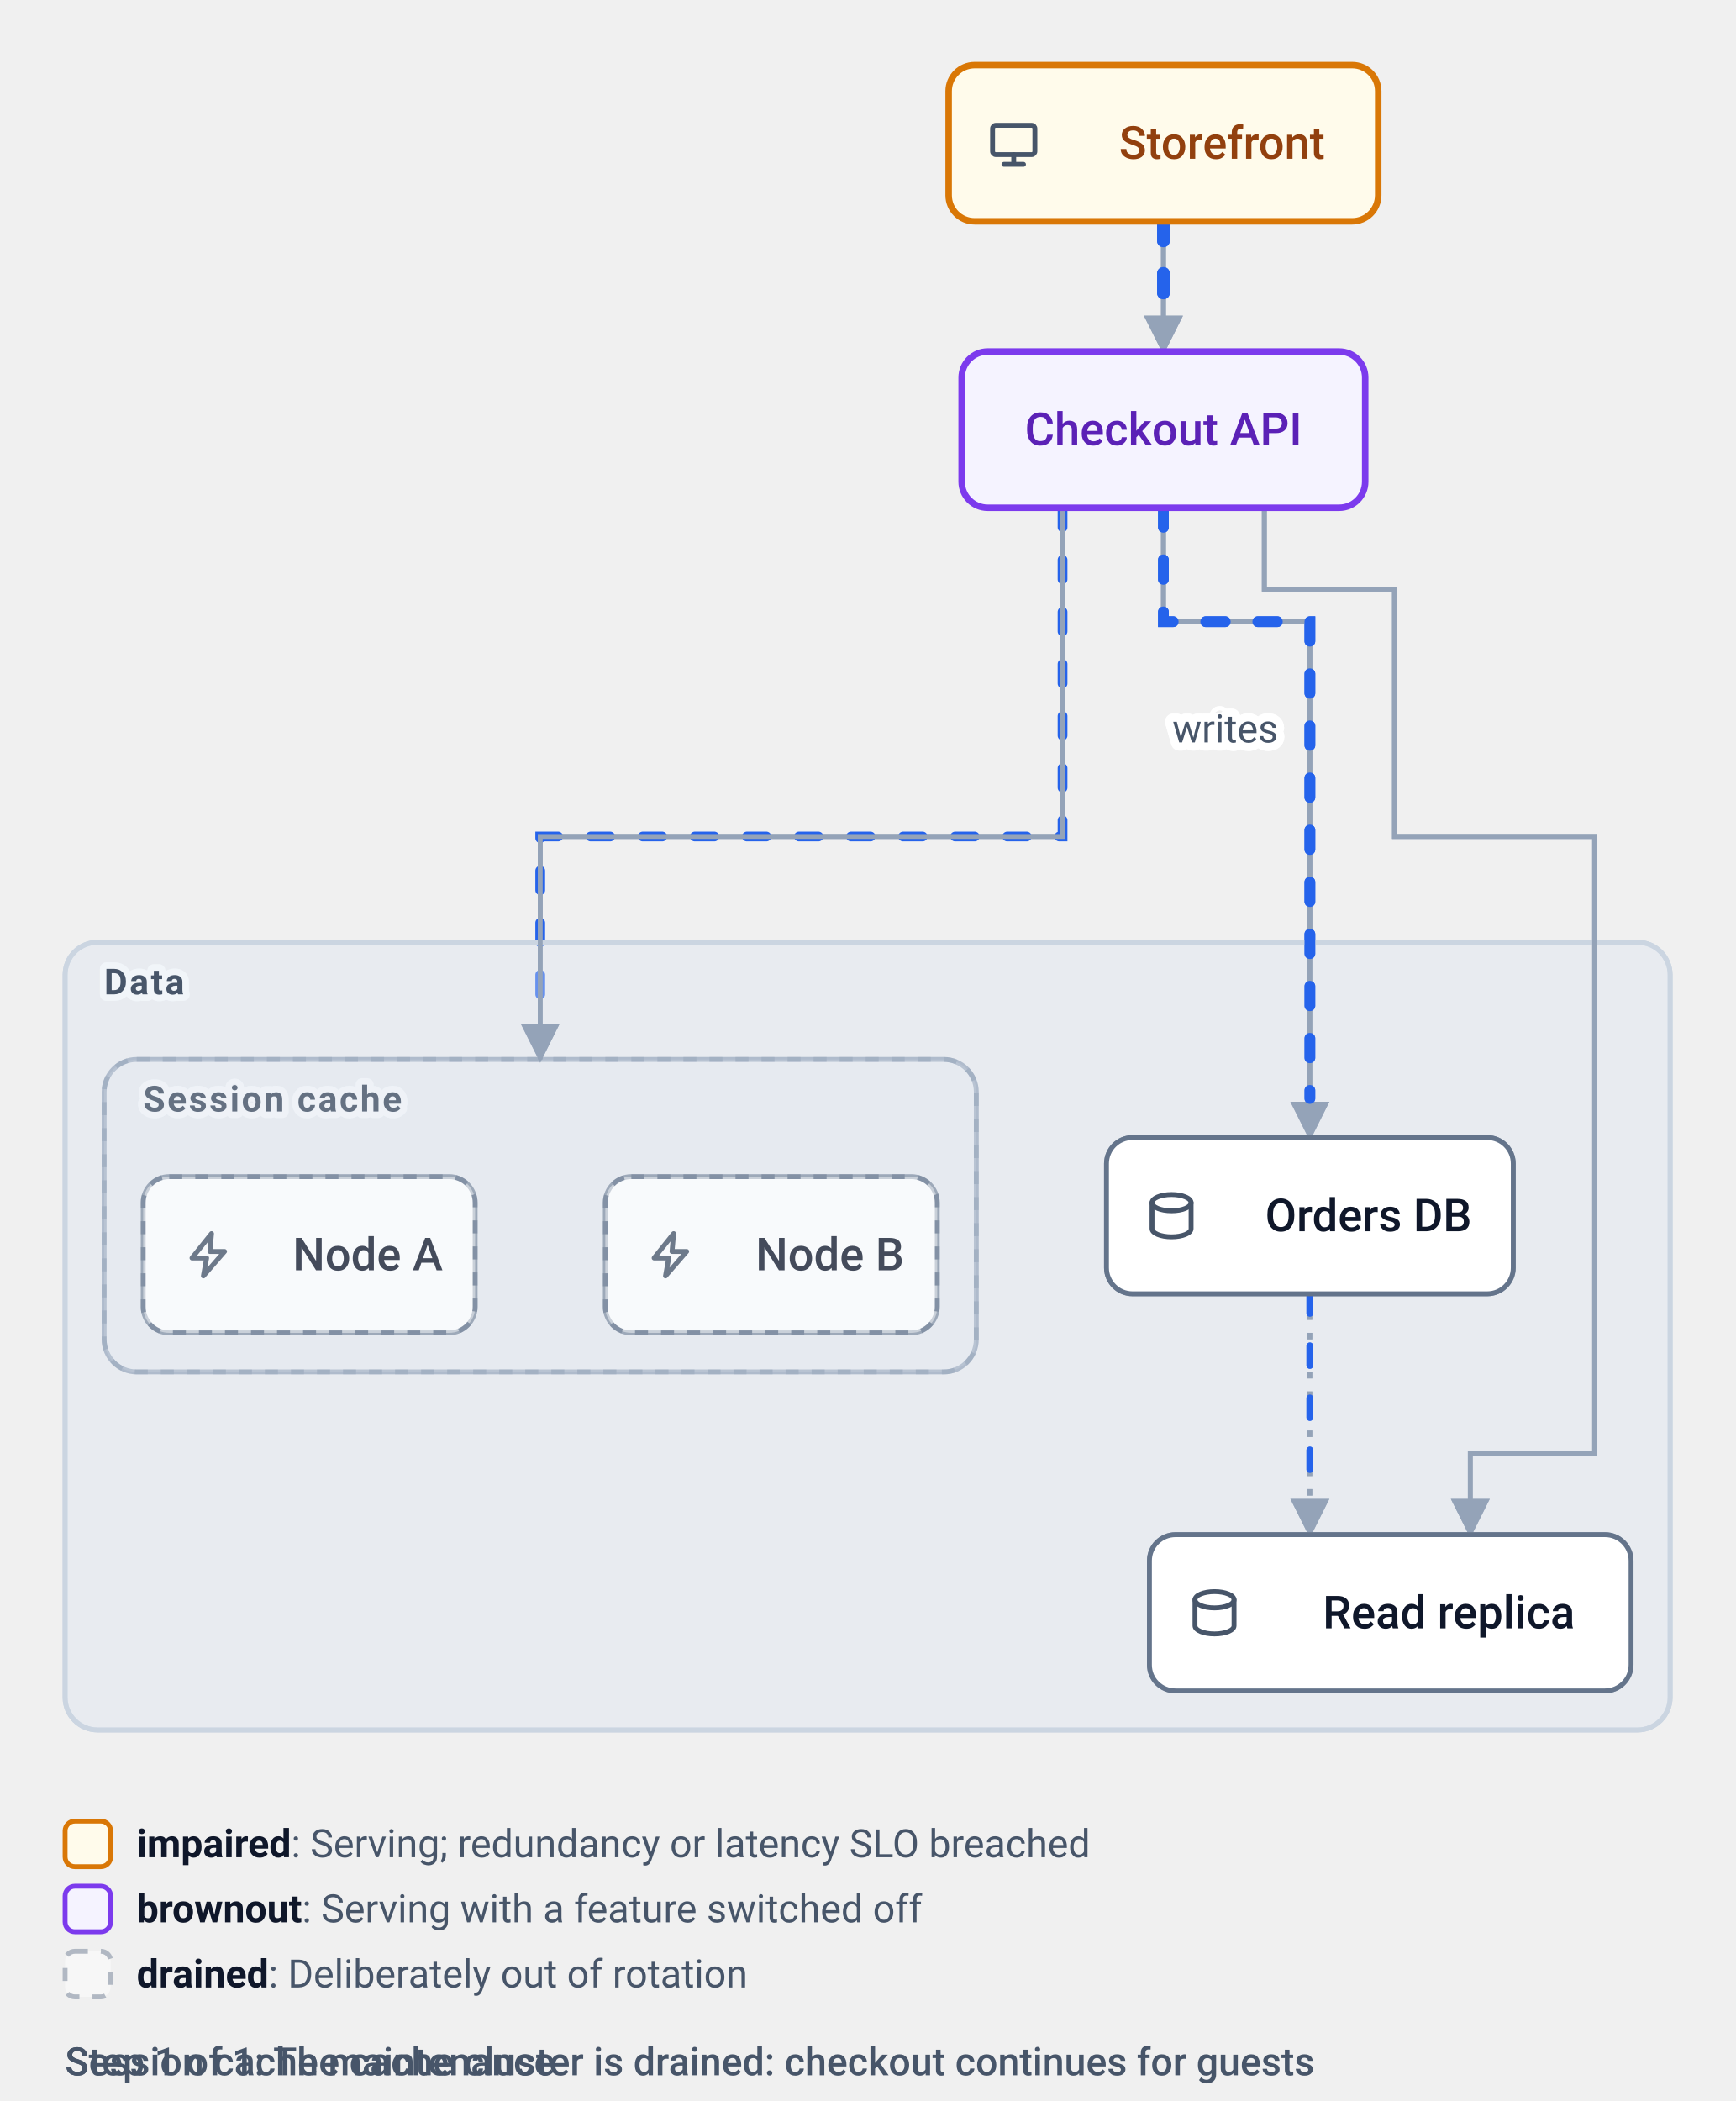
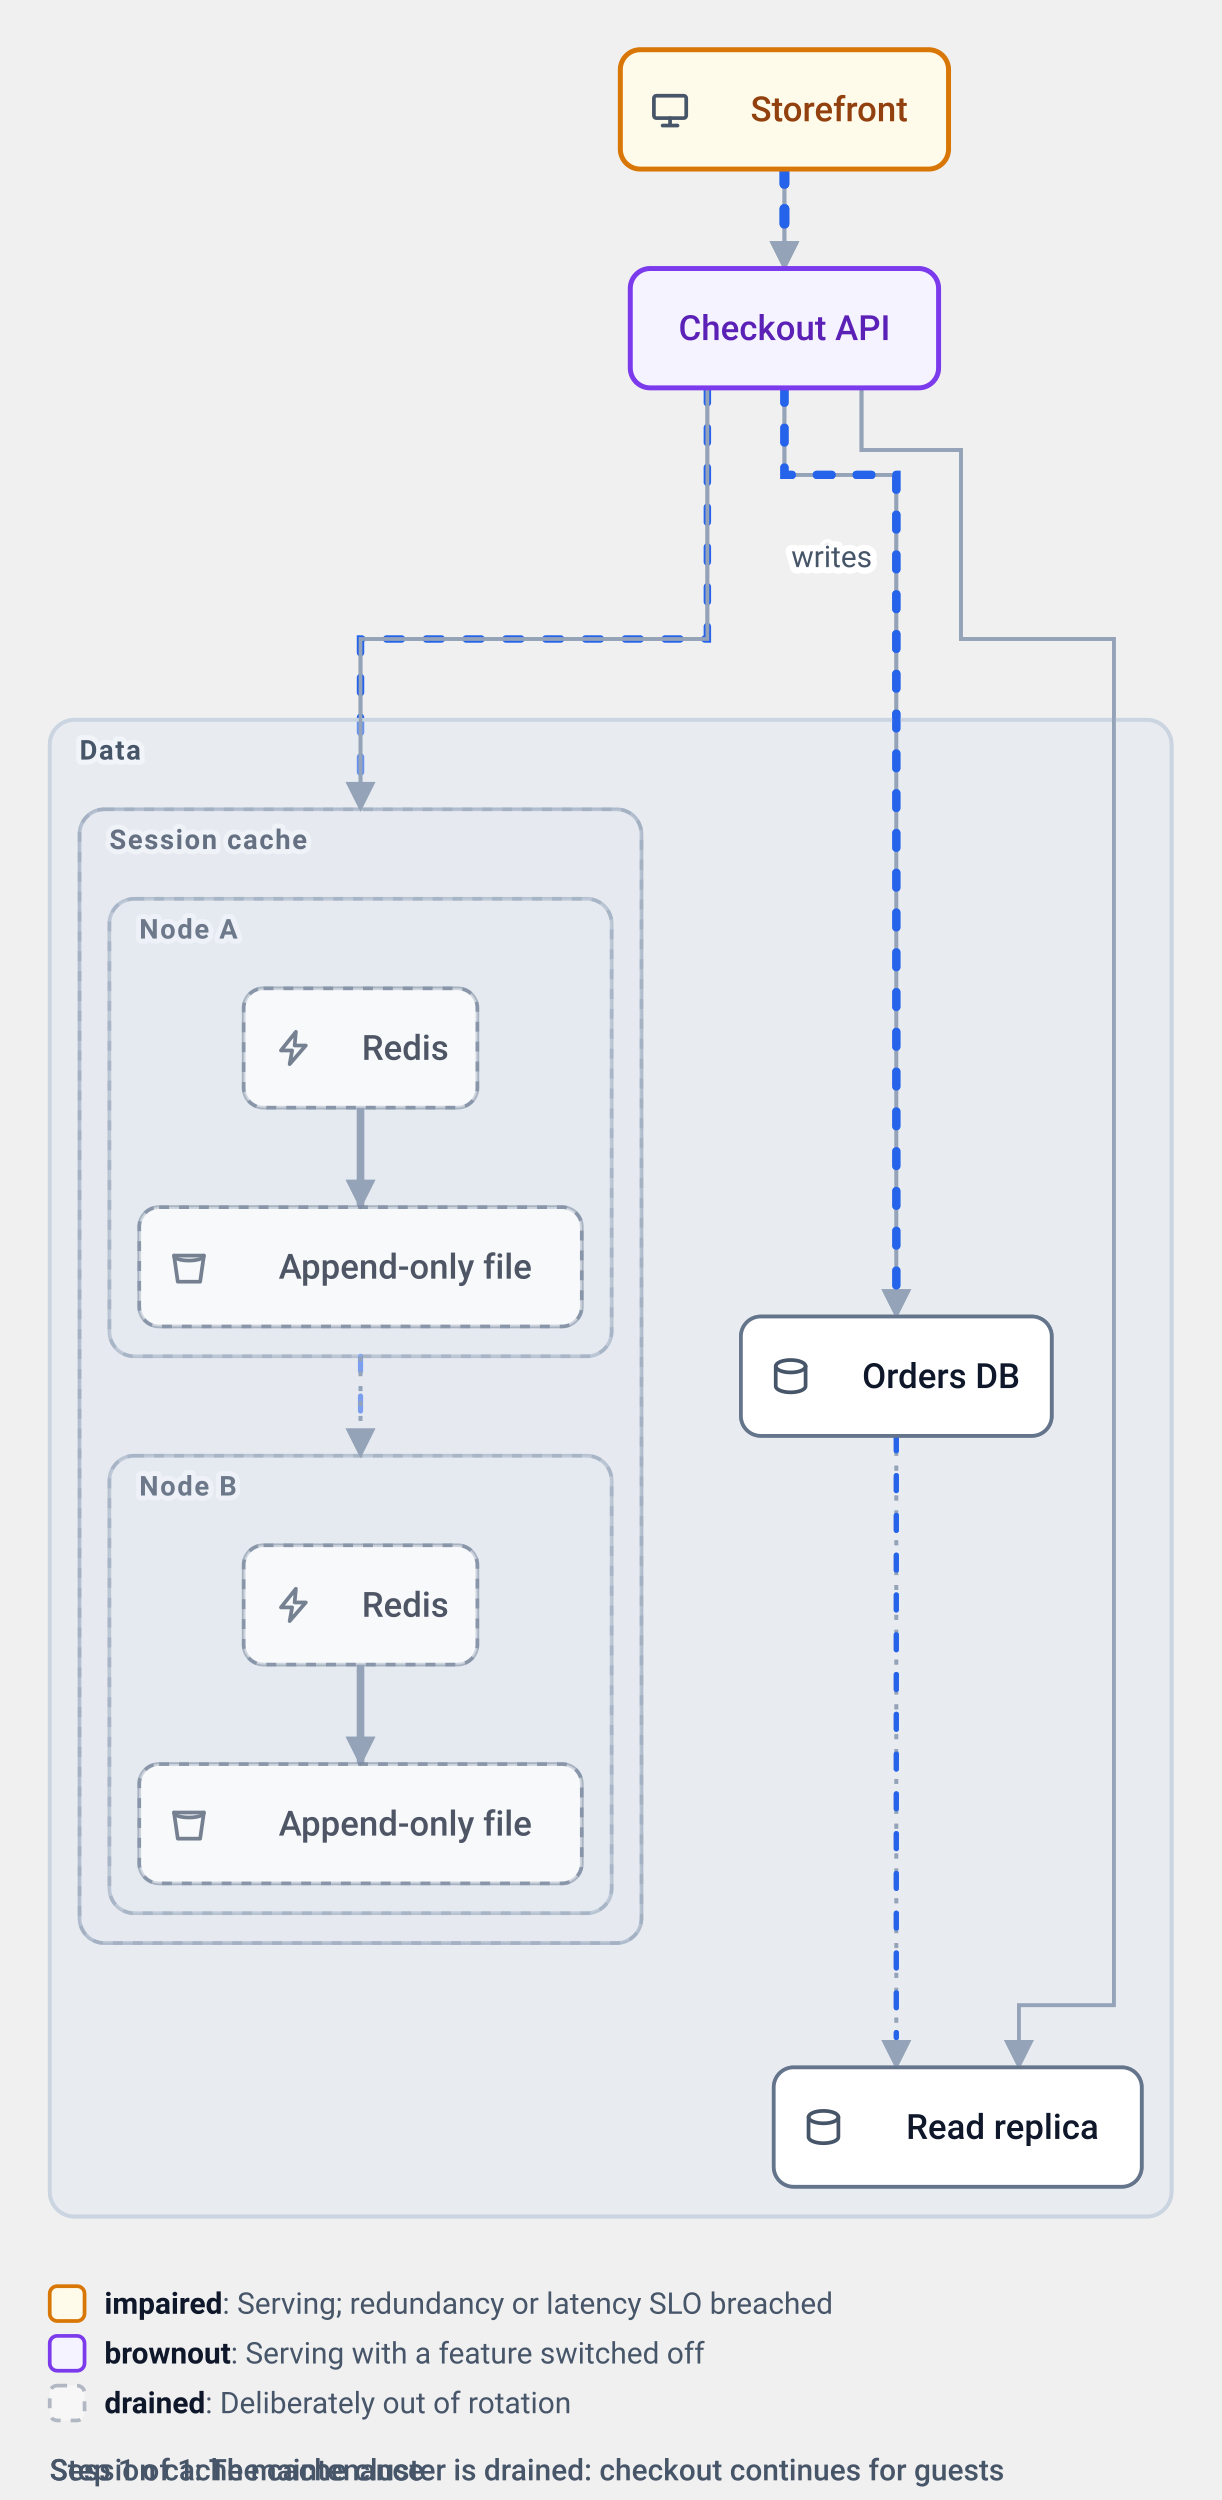
- <svg xmlns="http://www.w3.org/2000/svg" viewBox="0 0 533.2 645.5" width="533.2" height="645.5" data-orrery="1">
+ <svg xmlns="http://www.w3.org/2000/svg" viewBox="0 0 491.2 1005.5" width="491.2" height="1005.5" data-orrery="1">
  <style>.group-box{fill:#e2e8f0;fill-opacity:.35;stroke:#cbd5e1;stroke-width:1.5}
.group-label{font:600 11px system-ui,-apple-system,"Segoe UI",Roboto,sans-serif;fill:#475569;letter-spacing:.06em;text-transform:uppercase;paint-order:stroke;stroke:#f1f5f9;stroke-width:4px;stroke-linejoin:round}
[data-lod="detail"]{opacity:0}
.group[data-collapsed] .group-box{fill-opacity:.7}
.summary-label{font:500 16px system-ui,-apple-system,"Segoe UI",Roboto,sans-serif;fill:#0f172a;text-anchor:middle;dominant-baseline:central}
.summary-open{fill:none;stroke:#94a3b8;stroke-width:1.5;stroke-linecap:round}
.node-box{fill:#ffffff;stroke:#64748b;stroke-width:1.5}
.node-label{font:500 14px system-ui,-apple-system,"Segoe UI",Roboto,sans-serif;fill:#0f172a;text-anchor:middle;dominant-baseline:central}
.node-tech{font:11px system-ui,-apple-system,"Segoe UI",Roboto,sans-serif;fill:#64748b;text-anchor:middle;dominant-baseline:central}
.replicas rect{fill:#ffffff;stroke:#94a3b8;stroke-width:1.5}
.badge{font:600 11px system-ui,-apple-system,"Segoe UI",Roboto,sans-serif;fill:#475569;text-anchor:end;dominant-baseline:central}
.node[data-ghost]{opacity:.5}.node[data-ghost] .node-box{stroke-dasharray:3 3}.node[data-ghost] .node-label{font-style:italic}
.glyph{fill:none;stroke:#475569;stroke-width:1.5;stroke-linejoin:round;stroke-linecap:round}
.glyph-text{font:600 13px system-ui,-apple-system,"Segoe UI",Roboto,sans-serif;fill:#475569;text-anchor:middle;dominant-baseline:central}
.edge{fill:none;stroke:#94a3b8;stroke-width:1.5}
.flow{fill:none;stroke:#2563eb;stroke-linecap:round;stroke-dasharray:6 10;animation:orrery-flow 1s linear infinite}
.edge-label{font:12px system-ui,-apple-system,"Segoe UI",Roboto,sans-serif;fill:#475569;text-anchor:middle;dominant-baseline:central;paint-order:stroke;stroke:#ffffff;stroke-width:5px;stroke-linejoin:round}
.legend text{font:12px system-ui,-apple-system,"Segoe UI",Roboto,sans-serif;fill:#475569;dominant-baseline:central}.legend .legend-name{font-weight:600;fill:#0f172a}
.step-note{font:500 12px system-ui,-apple-system,"Segoe UI",Roboto,sans-serif;fill:#475569;dominant-baseline:central}
@keyframes orrery-flow{to{stroke-dashoffset:-16}}
@keyframes orrery-pulse{0%{stroke-opacity:1}50%{stroke-opacity:0.4}100%{stroke-opacity:1}}
.kind-external .node-box{stroke-dasharray:5 4;fill:#f8fafc}
.gk-region .group-box{stroke-dasharray:8 6}
.gk-zone .group-box{stroke-dasharray:3 5}
.gk-cluster .group-box{stroke:#94a3b8}
.gk-boundary .group-box{stroke:#dc2626;fill-opacity:0;stroke-dasharray:8 6}
.edge-async{stroke-dasharray:6 5}
.edge-replication{stroke-dasharray:2 4}
.edge-dataflow{stroke-width:3}
.st-impaired .node-box{stroke:#d97706;stroke-width:2;fill:#fffbeb}
.st-impaired .group-box{stroke:#d97706;stroke-width:2;fill:#fffbeb}
.st-impaired .node-label{fill:#92400e}
.st-impaired .group-label{fill:#92400e}
.st-brownout .node-box{stroke:#7c3aed;stroke-width:2;fill:#f5f3ff;animation:orrery-pulse 1.2s linear infinite}
.st-brownout .group-box{stroke:#7c3aed;stroke-width:2;fill:#f5f3ff;animation:orrery-pulse 1.2s linear infinite}
.st-brownout .node-label{fill:#5b21b6}
.st-brownout .group-label{fill:#5b21b6}
.st-outage .node-box{stroke:#dc2626;stroke-width:2;fill:#fef2f2;animation:orrery-pulse 1.2s linear infinite}
.st-outage .group-box{stroke:#dc2626;stroke-width:2;fill:#fef2f2;animation:orrery-pulse 1.2s linear infinite}
.st-outage .node-label{fill:#991b1b}
.st-outage .group-label{fill:#991b1b}
.st-drained .node-box{stroke-dasharray:4 4}
.st-drained .group-box{stroke-dasharray:4 4}
.st-drained{opacity:0.45}
@keyframes orrery-play-default-0{0%{visibility:visible}50%{visibility:hidden}100%{visibility:hidden}}
@keyframes orrery-play-default-1{0%{visibility:hidden}50%{visibility:visible}100%{visibility:hidden}100%{visibility:hidden}}</style>
  <defs>
    <marker id="arrow" viewBox="0 0 12 12" refX="11" refY="6" markerWidth="12" markerHeight="12" markerUnits="userSpaceOnUse" orient="auto">
      <path d="M0 0L12 6L0 12z" fill="#94a3b8" />
    </marker>
    <marker id="arrow-start" viewBox="0 0 12 12" refX="1" refY="6" markerWidth="12" markerHeight="12" markerUnits="userSpaceOnUse" orient="auto">
      <path d="M12 0L0 6L12 12z" fill="#94a3b8" />
    </marker>
  </defs>
  <g class="scene">
-     <g class="view" data-view="default" data-title="Checkout, in our words" data-size="533.2 645.5">
+     <g class="view" data-view="default" data-title="Checkout, in our words" data-size="491.2 1005.5">
      <g class="step" data-step="0" style="animation:orrery-play-default-0 8s step-end infinite">
        <g class="groups">
-           <g class="group gk-tier st-healthy" data-group="data" data-bbox="20 289.5 493.2 242" data-state="healthy">
-             <rect class="group-box" x="20" y="289.5" width="493.2" height="242" rx="10" />
+           <g class="group gk-tier st-healthy" data-group="data" data-bbox="20 289.5 451.2 602" data-state="healthy">
+             <rect class="group-box" x="20" y="289.5" width="451.2" height="602" rx="10" />
            <text class="group-label" x="32" y="305.5">Data</text>
          </g>
-           <g class="group gk-cluster st-healthy" data-group="sessions" data-bbox="32 325.5 268 96" data-state="healthy">
-             <rect class="group-box" x="32" y="325.5" width="268" height="96" rx="10" />
+           <g class="group gk-cluster st-healthy" data-group="sessions" data-bbox="32 325.5 226 456" data-state="healthy">
+             <rect class="group-box" x="32" y="325.5" width="226" height="456" rx="10" />
            <text class="group-label" x="44" y="341.5">Session cache</text>
          </g>
+           <g class="group gk-cluster st-healthy" data-group="cache-a" data-bbox="44 361.5 202 184" data-state="healthy">
+             <rect class="group-box" x="44" y="361.5" width="202" height="184" rx="10" />
+             <text class="group-label" x="56" y="377.5">Node A</text>
+           </g>
+           <g class="group gk-cluster st-healthy" data-group="cache-b" data-bbox="44 585.5 202 184" data-state="healthy">
+             <rect class="group-box" x="44" y="585.5" width="202" height="184" rx="10" />
+             <text class="group-label" x="56" y="601.5">Node B</text>
+           </g>
        </g>
        <g class="edges">
-           <path class="edge edge-sync" data-edge="web-&gt;api" data-kind="sync" d="M357.5 68 L357.5 108" marker-end="url(#arrow)" />
-           <path class="flow" data-flow="web-&gt;api" data-load="0.8" d="M357.5 68 L357.5 96" style="stroke-width:3.9;animation-duration:1s" />
-           <path class="edge edge-sync" data-edge="api-&gt;db" data-kind="sync" d="M357.5 156 L357.5 191 L402.5 191 L402.5 349.5" marker-end="url(#arrow)" />
-           <path class="flow" data-flow="api-&gt;db" data-load="0.6" d="M357.5 156 L357.5 191 L402.5 191 L402.5 337.5" style="stroke-width:3.3;animation-duration:1.5s" />
-           <text class="edge-label" x="376.5" y="224">writes</text>
-           <path class="edge edge-sync" data-edge="failover" data-kind="sync" d="M388.5 156 L388.5 181 L428.5 181 L428.5 257 L490 257 L490 446.5 L451.8 446.5 L451.8 471.5" marker-end="url(#arrow)" />
-           <path class="flow" data-flow="failover" data-load="0" d="M388.5 156 L388.5 181 L428.5 181 L428.5 257 L490 257 L490 446.5 L451.8 446.5 L451.8 459.5" style="stroke-width:1.5;animation:none;opacity:0" />
-           <path class="edge edge-replication" data-edge="db-&gt;replica" data-kind="replication" d="M402.5 397.5 L402.5 471.5" marker-end="url(#arrow)" />
-           <path class="flow" data-flow="db-&gt;replica" data-load="0.2" d="M402.5 397.5 L402.5 459.5" style="stroke-width:2.1;animation-duration:2.5s" />
-           <path class="edge edge-sync" data-edge="api-&gt;sessions" data-kind="sync" d="M326.5 156 L326.5 257 L166 257 L166 325.5" marker-end="url(#arrow)" />
-           <path class="flow" data-flow="api-&gt;sessions" data-load="0.5" d="M326.5 156 L326.5 257 L166 257 L166 313.5" style="stroke-width:3;animation-duration:1.8s" />
+           <path class="edge edge-sync" data-edge="web-&gt;api" data-kind="sync" d="M315.5 68 L315.5 108" marker-end="url(#arrow)" />
+           <path class="flow" data-flow="web-&gt;api" data-load="0.8" d="M315.5 68 L315.5 96" style="stroke-width:3.9;animation-duration:1s" />
+           <path class="edge edge-sync" data-edge="api-&gt;db" data-kind="sync" d="M315.5 156 L315.5 191 L360.5 191 L360.5 529.5" marker-end="url(#arrow)" />
+           <path class="flow" data-flow="api-&gt;db" data-load="0.6" d="M315.5 156 L315.5 191 L360.5 191 L360.5 517.5" style="stroke-width:3.3;animation-duration:1.5s" />
+           <text class="edge-label" x="334.5" y="224">writes</text>
+           <path class="edge edge-sync" data-edge="failover" data-kind="sync" d="M346.5 156 L346.5 181 L386.5 181 L386.5 257 L448 257 L448 806.5 L409.8 806.5 L409.8 831.5" marker-end="url(#arrow)" />
+           <path class="flow" data-flow="failover" data-load="0" d="M346.5 156 L346.5 181 L386.5 181 L386.5 257 L448 257 L448 806.5 L409.8 806.5 L409.8 819.5" style="stroke-width:1.5;animation:none;opacity:0" />
+           <path class="edge edge-replication" data-edge="db-&gt;replica" data-kind="replication" d="M360.5 577.5 L360.5 831.5" marker-end="url(#arrow)" />
+           <path class="flow" data-flow="db-&gt;replica" data-load="0.2" d="M360.5 577.5 L360.5 819.5" style="stroke-width:2.1;animation-duration:2.5s" />
+           <path class="edge edge-sync" data-edge="api-&gt;sessions" data-kind="sync" d="M284.5 156 L284.5 257 L145 257 L145 325.5" marker-end="url(#arrow)" />
+           <path class="flow" data-flow="api-&gt;sessions" data-load="0.5" d="M284.5 156 L284.5 257 L145 257 L145 313.5" style="stroke-width:3;animation-duration:1.8s" />
+           <path class="edge edge-dataflow" data-edge="redis-a-&gt;aof-a" data-kind="dataflow" d="M145 445.5 L145 485.5" marker-end="url(#arrow)" />
+           <path class="flow" data-flow="redis-a-&gt;aof-a" data-load="0.3" d="M145 445.5 L145 473.5" style="stroke-width:2.4;animation-duration:2.3s" />
+           <path class="edge edge-dataflow" data-edge="redis-b-&gt;aof-b" data-kind="dataflow" d="M145 669.5 L145 709.5" marker-end="url(#arrow)" />
+           <path class="flow" data-flow="redis-b-&gt;aof-b" data-load="0.3" d="M145 669.5 L145 697.5" style="stroke-width:2.4;animation-duration:2.3s" />
+           <path class="edge edge-replication" data-edge="cache-a-&gt;cache-b" data-kind="replication" d="M145 545.5 L145 585.5" marker-end="url(#arrow)" />
+           <path class="flow" data-flow="cache-a-&gt;cache-b" data-load="0.2" d="M145 545.5 L145 573.5" style="stroke-width:2.1;animation-duration:2.5s" />
        </g>
        <g class="nodes">
-           <g class="node kind-client st-healthy" data-node="web" data-kind="client" data-state="healthy" data-bbox="291.5 20 132 48" transform="translate(291.5 20)">
+           <g class="node kind-client st-healthy" data-node="web" data-kind="client" data-state="healthy" data-bbox="249.5 20 132 48" transform="translate(249.5 20)">
            <rect class="node-box" width="132" height="48" rx="8" />
            <g class="glyph" transform="translate(12 16)">
              <rect x="1.5" y="2.5" width="13" height="9" rx="1" />
              <path d="M5 14.5h6M8 11.5v3" />
            </g>
            <text class="node-label" x="84" y="24">Storefront</text>
          </g>
-           <g class="node kind-service st-healthy" data-node="api" data-kind="service" data-state="healthy" data-bbox="295.5 108 124 48" transform="translate(295.5 108)">
+           <g class="node kind-service st-healthy" data-node="api" data-kind="service" data-state="healthy" data-bbox="253.5 108 124 48" transform="translate(253.5 108)">
            <rect class="node-box" width="124" height="48" rx="8" />
            <text class="node-label" x="62" y="24">Checkout API</text>
          </g>
-           <g class="node kind-database st-healthy" data-node="db" data-kind="database" data-state="healthy" data-bbox="340 349.5 125 48" transform="translate(340 349.5)">
+           <g class="node kind-database st-healthy" data-node="db" data-kind="database" data-state="healthy" data-bbox="298 529.5 125 48" transform="translate(298 529.5)">
            <rect class="node-box" width="125" height="48" rx="8" />
            <g class="glyph" transform="translate(12 16)">
              <ellipse cx="8" cy="4" rx="6" ry="2.5" />
              <path d="M2 4v8c0 1.4 2.7 2.5 6 2.5s6-1.1 6-2.5V4" />
            </g>
            <text class="node-label" x="80.5" y="24">Orders DB</text>
          </g>
-           <g class="node kind-database st-healthy" data-node="replica" data-kind="database" data-state="healthy" data-bbox="353.2 471.5 148 48" transform="translate(353.2 471.5)">
+           <g class="node kind-database st-healthy" data-node="replica" data-kind="database" data-state="healthy" data-bbox="311.2 831.5 148 48" transform="translate(311.2 831.5)">
            <rect class="node-box" width="148" height="48" rx="8" />
            <g class="glyph" transform="translate(12 16)">
              <ellipse cx="8" cy="4" rx="6" ry="2.5" />
              <path d="M2 4v8c0 1.4 2.7 2.5 6 2.5s6-1.1 6-2.5V4" />
            </g>
            <text class="node-label" x="92" y="24">Read replica</text>
          </g>
-           <g class="node kind-cache st-healthy" data-node="cache-a" data-kind="cache" data-state="healthy" data-bbox="44 361.5 102 48" transform="translate(44 361.5)">
-             <rect class="node-box" width="102" height="48" rx="8" />
-             <g class="glyph" transform="translate(12 16)">
-               <path d="M9 1.5L3 9h4.5l-1 5.5L13 7H8.5z" />
-             </g>
-             <text class="node-label" x="69" y="24">Node A</text>
-           </g>
-           <g class="node kind-cache st-healthy" data-node="cache-b" data-kind="cache" data-state="healthy" data-bbox="186 361.5 102 48" transform="translate(186 361.5)">
-             <rect class="node-box" width="102" height="48" rx="8" />
-             <g class="glyph" transform="translate(12 16)">
-               <path d="M9 1.5L3 9h4.5l-1 5.5L13 7H8.5z" />
-             </g>
-             <text class="node-label" x="69" y="24">Node B</text>
-           </g>
-         </g>
-         <text class="step-note" x="20" y="633.5">Session cache maintenance</text>
+           <g class="node kind-cache st-healthy" data-node="redis-a" data-kind="cache" data-state="healthy" data-bbox="98 397.5 94 48" transform="translate(98 397.5)">
+             <rect class="node-box" width="94" height="48" rx="8" />
+             <g class="glyph" transform="translate(12 16)">
+               <path d="M9 1.5L3 9h4.5l-1 5.5L13 7H8.5z" />
+             </g>
+             <text class="node-label" x="65" y="24">Redis</text>
+           </g>
+           <g class="node kind-storage st-healthy" data-node="aof-a" data-kind="storage" data-state="healthy" data-bbox="56 485.5 178 48" transform="translate(56 485.5)">
+             <rect class="node-box" width="178" height="48" rx="8" />
+             <g class="glyph" transform="translate(12 16)">
+               <path d="M2 3.5h12l-1.5 10.5h-9z" />
+               <path d="M2 3.5c0 1.2 2.7 2 6 2s6-.8 6-2" />
+             </g>
+             <text class="node-label" x="107" y="24">Append-only file</text>
+           </g>
+           <g class="node kind-cache st-healthy" data-node="redis-b" data-kind="cache" data-state="healthy" data-bbox="98 621.5 94 48" transform="translate(98 621.5)">
+             <rect class="node-box" width="94" height="48" rx="8" />
+             <g class="glyph" transform="translate(12 16)">
+               <path d="M9 1.5L3 9h4.5l-1 5.5L13 7H8.5z" />
+             </g>
+             <text class="node-label" x="65" y="24">Redis</text>
+           </g>
+           <g class="node kind-storage st-healthy" data-node="aof-b" data-kind="storage" data-state="healthy" data-bbox="56 709.5 178 48" transform="translate(56 709.5)">
+             <rect class="node-box" width="178" height="48" rx="8" />
+             <g class="glyph" transform="translate(12 16)">
+               <path d="M2 3.5h12l-1.5 10.5h-9z" />
+               <path d="M2 3.5c0 1.2 2.7 2 6 2s6-.8 6-2" />
+             </g>
+             <text class="node-label" x="107" y="24">Append-only file</text>
+           </g>
+         </g>
+         <text class="step-note" x="20" y="993.5">Session cache maintenance</text>
      </g>
      <g class="step" data-step="1" style="animation:orrery-play-default-1 8s step-end infinite">
        <g class="groups">
-           <g class="group gk-tier st-healthy" data-group="data" data-bbox="20 289.5 493.2 242" data-state="healthy">
-             <rect class="group-box" x="20" y="289.5" width="493.2" height="242" rx="10" />
+           <g class="group gk-tier st-healthy" data-group="data" data-bbox="20 289.5 451.2 602" data-state="healthy">
+             <rect class="group-box" x="20" y="289.5" width="451.2" height="602" rx="10" />
            <text class="group-label" x="32" y="305.5">Data</text>
          </g>
-           <g class="group gk-cluster st-drained" data-group="sessions" data-bbox="32 325.5 268 96" data-state="drained">
-             <rect class="group-box" x="32" y="325.5" width="268" height="96" rx="10" />
+           <g class="group gk-cluster st-drained" data-group="sessions" data-bbox="32 325.5 226 456" data-state="drained">
+             <rect class="group-box" x="32" y="325.5" width="226" height="456" rx="10" />
            <text class="group-label" x="44" y="341.5">Session cache</text>
          </g>
+           <g class="group gk-cluster st-drained" data-group="cache-a" data-bbox="44 361.5 202 184" data-state="drained">
+             <rect class="group-box" x="44" y="361.5" width="202" height="184" rx="10" />
+             <text class="group-label" x="56" y="377.5">Node A</text>
+           </g>
+           <g class="group gk-cluster st-drained" data-group="cache-b" data-bbox="44 585.5 202 184" data-state="drained">
+             <rect class="group-box" x="44" y="585.5" width="202" height="184" rx="10" />
+             <text class="group-label" x="56" y="601.5">Node B</text>
+           </g>
        </g>
        <g class="edges">
-           <path class="edge edge-sync" data-edge="web-&gt;api" data-kind="sync" d="M357.5 68 L357.5 108" marker-end="url(#arrow)" />
-           <path class="flow" data-flow="web-&gt;api" data-load="0.8" d="M357.5 68 L357.5 96" style="stroke-width:3.9;animation-duration:1s" />
-           <path class="edge edge-sync" data-edge="api-&gt;db" data-kind="sync" d="M357.5 156 L357.5 191 L402.5 191 L402.5 349.5" marker-end="url(#arrow)" />
-           <path class="flow" data-flow="api-&gt;db" data-load="0.6" d="M357.5 156 L357.5 191 L402.5 191 L402.5 337.5" style="stroke-width:3.3;animation-duration:1.5s" />
-           <text class="edge-label" x="376.5" y="224">writes</text>
-           <path class="edge edge-sync" data-edge="failover" data-kind="sync" d="M388.5 156 L388.5 181 L428.5 181 L428.5 257 L490 257 L490 446.5 L451.8 446.5 L451.8 471.5" marker-end="url(#arrow)" />
-           <path class="flow" data-flow="failover" data-load="0" d="M388.5 156 L388.5 181 L428.5 181 L428.5 257 L490 257 L490 446.5 L451.8 446.5 L451.8 459.5" style="stroke-width:1.5;animation:none;opacity:0" />
-           <path class="edge edge-replication" data-edge="db-&gt;replica" data-kind="replication" d="M402.5 397.5 L402.5 471.5" marker-end="url(#arrow)" />
-           <path class="flow" data-flow="db-&gt;replica" data-load="0.2" d="M402.5 397.5 L402.5 459.5" style="stroke-width:2.1;animation-duration:2.5s" />
-           <path class="edge edge-sync" data-edge="api-&gt;sessions" data-kind="sync" d="M326.5 156 L326.5 257 L166 257 L166 325.5" marker-end="url(#arrow)" />
-           <path class="flow" data-flow="api-&gt;sessions" data-load="0" d="M326.5 156 L326.5 257 L166 257 L166 313.5" style="stroke-width:1.5;animation:none;opacity:0" />
+           <path class="edge edge-sync" data-edge="web-&gt;api" data-kind="sync" d="M315.5 68 L315.5 108" marker-end="url(#arrow)" />
+           <path class="flow" data-flow="web-&gt;api" data-load="0.8" d="M315.5 68 L315.5 96" style="stroke-width:3.9;animation-duration:1s" />
+           <path class="edge edge-sync" data-edge="api-&gt;db" data-kind="sync" d="M315.5 156 L315.5 191 L360.5 191 L360.5 529.5" marker-end="url(#arrow)" />
+           <path class="flow" data-flow="api-&gt;db" data-load="0.6" d="M315.5 156 L315.5 191 L360.5 191 L360.5 517.5" style="stroke-width:3.3;animation-duration:1.5s" />
+           <text class="edge-label" x="334.5" y="224">writes</text>
+           <path class="edge edge-sync" data-edge="failover" data-kind="sync" d="M346.5 156 L346.5 181 L386.5 181 L386.5 257 L448 257 L448 806.5 L409.8 806.5 L409.8 831.5" marker-end="url(#arrow)" />
+           <path class="flow" data-flow="failover" data-load="0" d="M346.5 156 L346.5 181 L386.5 181 L386.5 257 L448 257 L448 806.5 L409.8 806.5 L409.8 819.5" style="stroke-width:1.5;animation:none;opacity:0" />
+           <path class="edge edge-replication" data-edge="db-&gt;replica" data-kind="replication" d="M360.5 577.5 L360.5 831.5" marker-end="url(#arrow)" />
+           <path class="flow" data-flow="db-&gt;replica" data-load="0.2" d="M360.5 577.5 L360.5 819.5" style="stroke-width:2.1;animation-duration:2.5s" />
+           <path class="edge edge-sync" data-edge="api-&gt;sessions" data-kind="sync" d="M284.5 156 L284.5 257 L145 257 L145 325.5" marker-end="url(#arrow)" />
+           <path class="flow" data-flow="api-&gt;sessions" data-load="0" d="M284.5 156 L284.5 257 L145 257 L145 313.5" style="stroke-width:1.5;animation:none;opacity:0" />
+           <path class="edge edge-dataflow" data-edge="redis-a-&gt;aof-a" data-kind="dataflow" d="M145 445.5 L145 485.5" marker-end="url(#arrow)" />
+           <path class="flow" data-flow="redis-a-&gt;aof-a" data-load="0" d="M145 445.5 L145 473.5" style="stroke-width:1.5;animation:none;opacity:0" />
+           <path class="edge edge-dataflow" data-edge="redis-b-&gt;aof-b" data-kind="dataflow" d="M145 669.5 L145 709.5" marker-end="url(#arrow)" />
+           <path class="flow" data-flow="redis-b-&gt;aof-b" data-load="0" d="M145 669.5 L145 697.5" style="stroke-width:1.5;animation:none;opacity:0" />
+           <path class="edge edge-replication" data-edge="cache-a-&gt;cache-b" data-kind="replication" d="M145 545.5 L145 585.5" marker-end="url(#arrow)" />
+           <path class="flow" data-flow="cache-a-&gt;cache-b" data-load="0" d="M145 545.5 L145 573.5" style="stroke-width:1.5;animation:none;opacity:0" />
        </g>
        <g class="nodes">
-           <g class="node kind-client st-impaired" data-node="web" data-kind="client" data-state="impaired" data-bbox="291.5 20 132 48" transform="translate(291.5 20)">
+           <g class="node kind-client st-impaired" data-node="web" data-kind="client" data-state="impaired" data-bbox="249.5 20 132 48" transform="translate(249.5 20)">
            <rect class="node-box" width="132" height="48" rx="8" />
            <g class="glyph" transform="translate(12 16)">
              <rect x="1.5" y="2.5" width="13" height="9" rx="1" />
              <path d="M5 14.5h6M8 11.5v3" />
            </g>
            <text class="node-label" x="84" y="24">Storefront</text>
          </g>
-           <g class="node kind-service st-brownout" data-node="api" data-kind="service" data-state="brownout" data-pulse="1" data-bbox="295.5 108 124 48" transform="translate(295.5 108)">
+           <g class="node kind-service st-brownout" data-node="api" data-kind="service" data-state="brownout" data-pulse="1" data-bbox="253.5 108 124 48" transform="translate(253.5 108)">
            <rect class="node-box" width="124" height="48" rx="8" />
            <text class="node-label" x="62" y="24">Checkout API</text>
          </g>
-           <g class="node kind-database st-healthy" data-node="db" data-kind="database" data-state="healthy" data-bbox="340 349.5 125 48" transform="translate(340 349.5)">
+           <g class="node kind-database st-healthy" data-node="db" data-kind="database" data-state="healthy" data-bbox="298 529.5 125 48" transform="translate(298 529.5)">
            <rect class="node-box" width="125" height="48" rx="8" />
            <g class="glyph" transform="translate(12 16)">
              <ellipse cx="8" cy="4" rx="6" ry="2.5" />
              <path d="M2 4v8c0 1.4 2.7 2.5 6 2.5s6-1.1 6-2.5V4" />
            </g>
            <text class="node-label" x="80.5" y="24">Orders DB</text>
          </g>
-           <g class="node kind-database st-healthy" data-node="replica" data-kind="database" data-state="healthy" data-bbox="353.2 471.5 148 48" transform="translate(353.2 471.5)">
+           <g class="node kind-database st-healthy" data-node="replica" data-kind="database" data-state="healthy" data-bbox="311.2 831.5 148 48" transform="translate(311.2 831.5)">
            <rect class="node-box" width="148" height="48" rx="8" />
            <g class="glyph" transform="translate(12 16)">
              <ellipse cx="8" cy="4" rx="6" ry="2.5" />
              <path d="M2 4v8c0 1.4 2.7 2.5 6 2.5s6-1.1 6-2.5V4" />
            </g>
            <text class="node-label" x="92" y="24">Read replica</text>
          </g>
-           <g class="node kind-cache st-drained" data-node="cache-a" data-kind="cache" data-state="drained" data-bbox="44 361.5 102 48" transform="translate(44 361.5)">
-             <rect class="node-box" width="102" height="48" rx="8" />
-             <g class="glyph" transform="translate(12 16)">
-               <path d="M9 1.5L3 9h4.5l-1 5.5L13 7H8.5z" />
-             </g>
-             <text class="node-label" x="69" y="24">Node A</text>
-           </g>
-           <g class="node kind-cache st-drained" data-node="cache-b" data-kind="cache" data-state="drained" data-bbox="186 361.5 102 48" transform="translate(186 361.5)">
-             <rect class="node-box" width="102" height="48" rx="8" />
-             <g class="glyph" transform="translate(12 16)">
-               <path d="M9 1.5L3 9h4.5l-1 5.5L13 7H8.5z" />
-             </g>
-             <text class="node-label" x="69" y="24">Node B</text>
-           </g>
-         </g>
-         <g class="legend" transform="translate(20 559.5)">
+           <g class="node kind-cache st-drained" data-node="redis-a" data-kind="cache" data-state="drained" data-bbox="98 397.5 94 48" transform="translate(98 397.5)">
+             <rect class="node-box" width="94" height="48" rx="8" />
+             <g class="glyph" transform="translate(12 16)">
+               <path d="M9 1.5L3 9h4.5l-1 5.5L13 7H8.5z" />
+             </g>
+             <text class="node-label" x="65" y="24">Redis</text>
+           </g>
+           <g class="node kind-storage st-drained" data-node="aof-a" data-kind="storage" data-state="drained" data-bbox="56 485.5 178 48" transform="translate(56 485.5)">
+             <rect class="node-box" width="178" height="48" rx="8" />
+             <g class="glyph" transform="translate(12 16)">
+               <path d="M2 3.5h12l-1.5 10.5h-9z" />
+               <path d="M2 3.5c0 1.2 2.7 2 6 2s6-.8 6-2" />
+             </g>
+             <text class="node-label" x="107" y="24">Append-only file</text>
+           </g>
+           <g class="node kind-cache st-drained" data-node="redis-b" data-kind="cache" data-state="drained" data-bbox="98 621.5 94 48" transform="translate(98 621.5)">
+             <rect class="node-box" width="94" height="48" rx="8" />
+             <g class="glyph" transform="translate(12 16)">
+               <path d="M9 1.5L3 9h4.5l-1 5.5L13 7H8.5z" />
+             </g>
+             <text class="node-label" x="65" y="24">Redis</text>
+           </g>
+           <g class="node kind-storage st-drained" data-node="aof-b" data-kind="storage" data-state="drained" data-bbox="56 709.5 178 48" transform="translate(56 709.5)">
+             <rect class="node-box" width="178" height="48" rx="8" />
+             <g class="glyph" transform="translate(12 16)">
+               <path d="M2 3.5h12l-1.5 10.5h-9z" />
+               <path d="M2 3.5c0 1.2 2.7 2 6 2s6-.8 6-2" />
+             </g>
+             <text class="node-label" x="107" y="24">Append-only file</text>
+           </g>
+         </g>
+         <g class="legend" transform="translate(20 919.5)">
          <g transform="translate(0 0)">
            <rect width="14" height="14" rx="3" style="fill:#fffbeb;stroke:#d97706;stroke-width:1.5" />
            <text x="22" y="7">
              <tspan class="legend-name">impaired</tspan>: Serving; redundancy or latency SLO breached</text>
          </g>
          <g transform="translate(0 20)">
            <rect width="14" height="14" rx="3" style="fill:#f5f3ff;stroke:#7c3aed;stroke-width:1.5" />
            <text x="22" y="7">
              <tspan class="legend-name">brownout</tspan>: Serving with a feature switched off</text>
          </g>
          <g transform="translate(0 40)">
            <rect width="14" height="14" rx="3" style="fill:#ffffff;stroke:#64748b;stroke-width:1.5;stroke-dasharray:4 4;opacity:0.45" />
            <text x="22" y="7">
              <tspan class="legend-name">drained</tspan>: Deliberately out of rotation</text>
          </g>
        </g>
-         <text class="step-note" x="20" y="633.5">Step 1 of 1: The cache cluster is drained: checkout continues for guests</text>
+         <text class="step-note" x="20" y="993.5">Step 1 of 1: The cache cluster is drained: checkout continues for guests</text>
      </g>
    </g>
  </g>
</svg>
